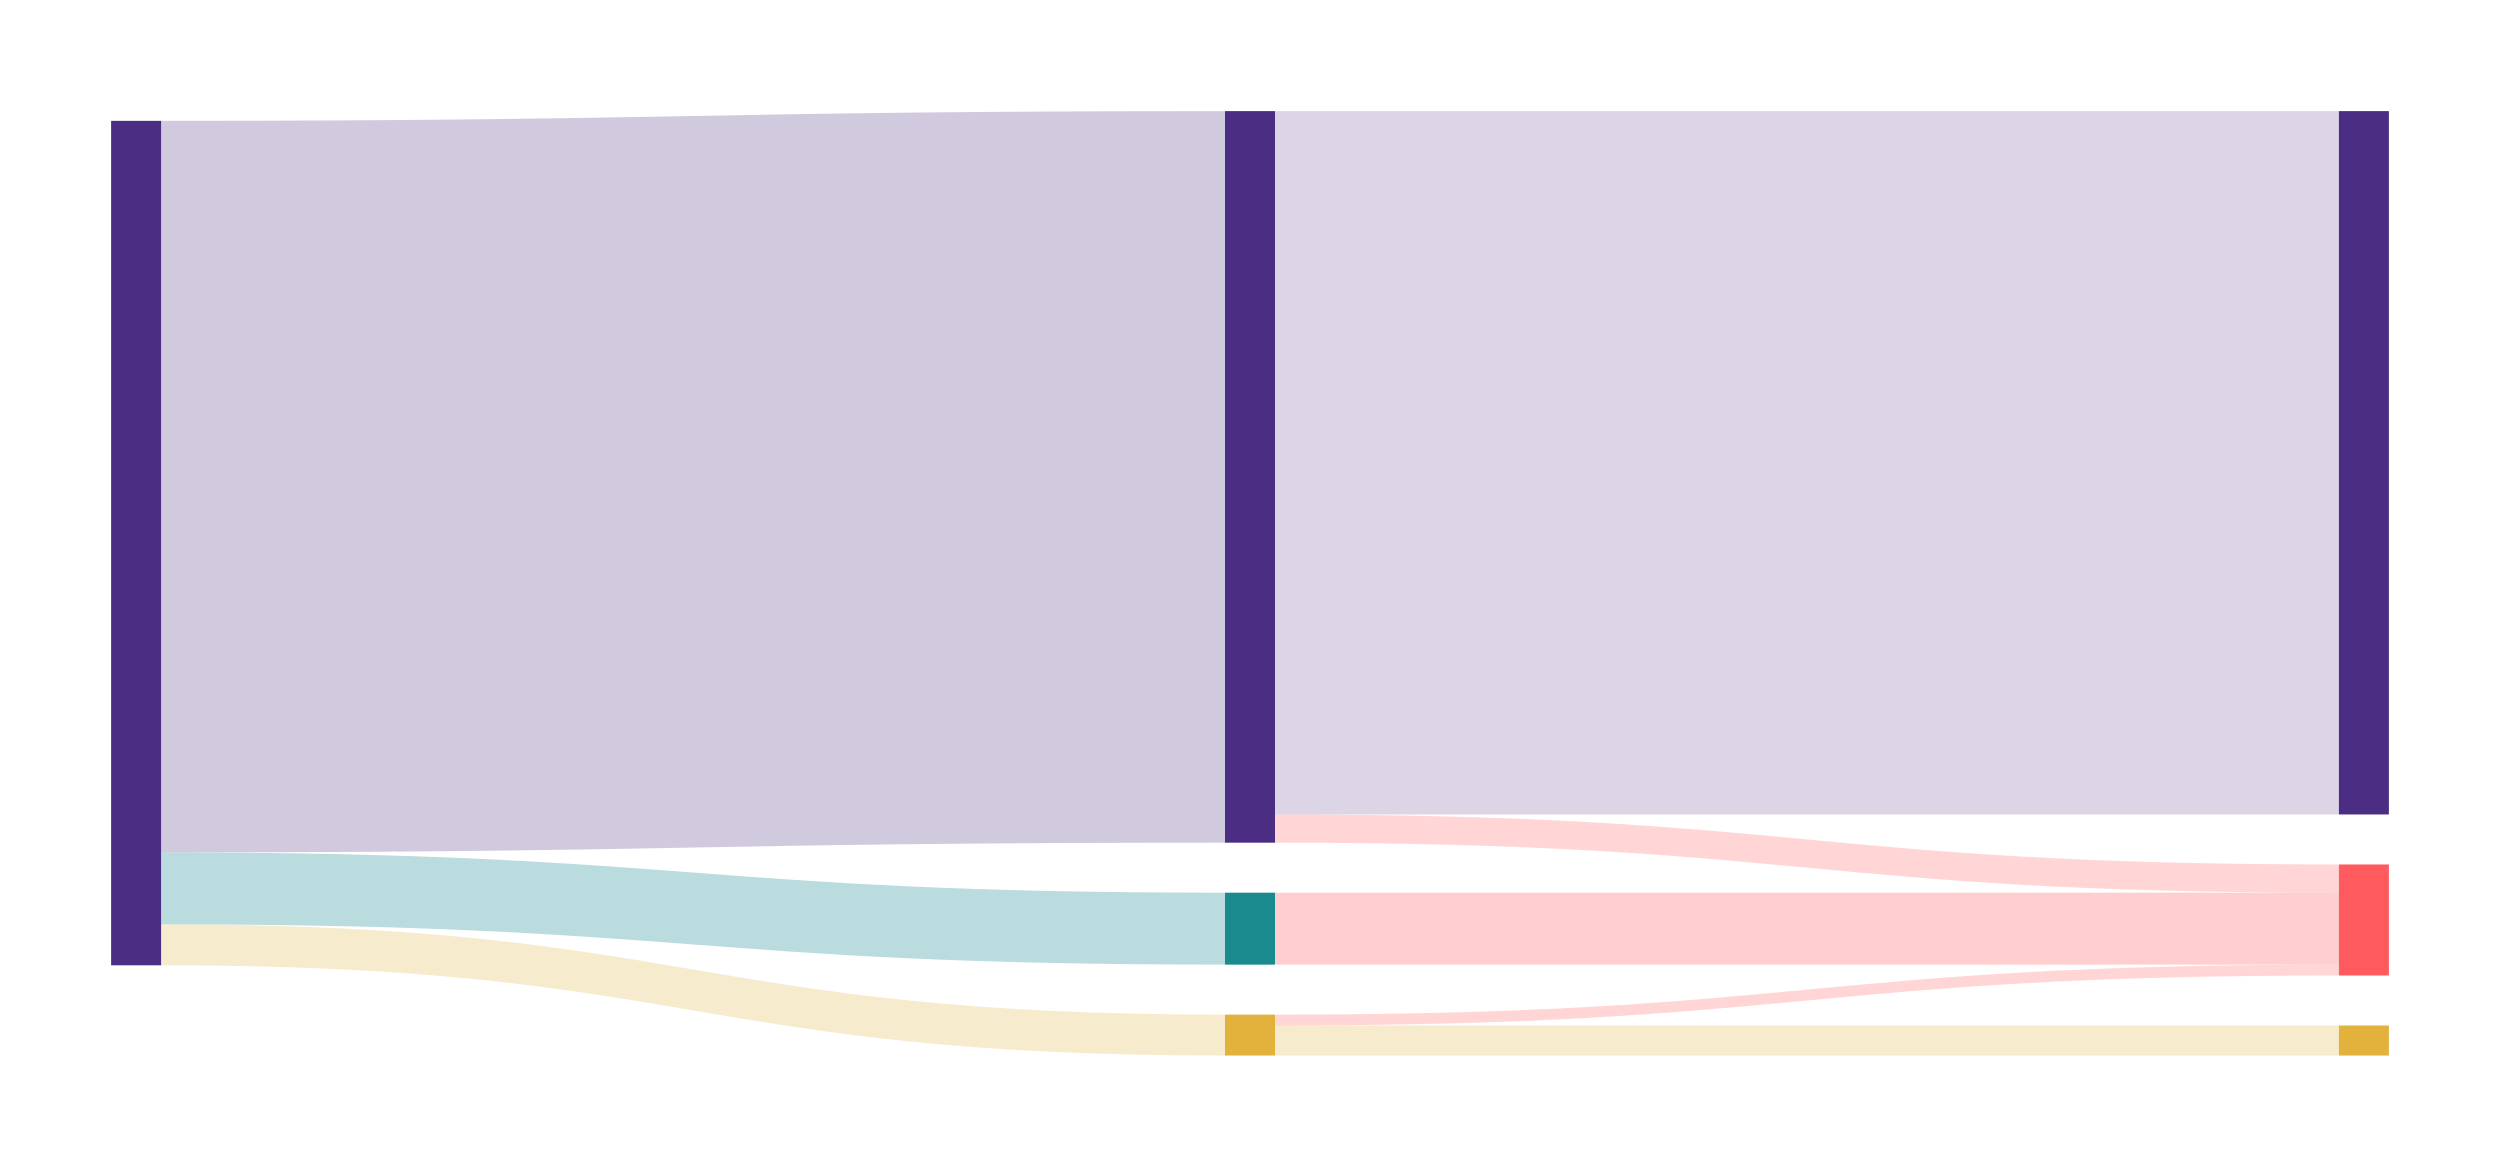
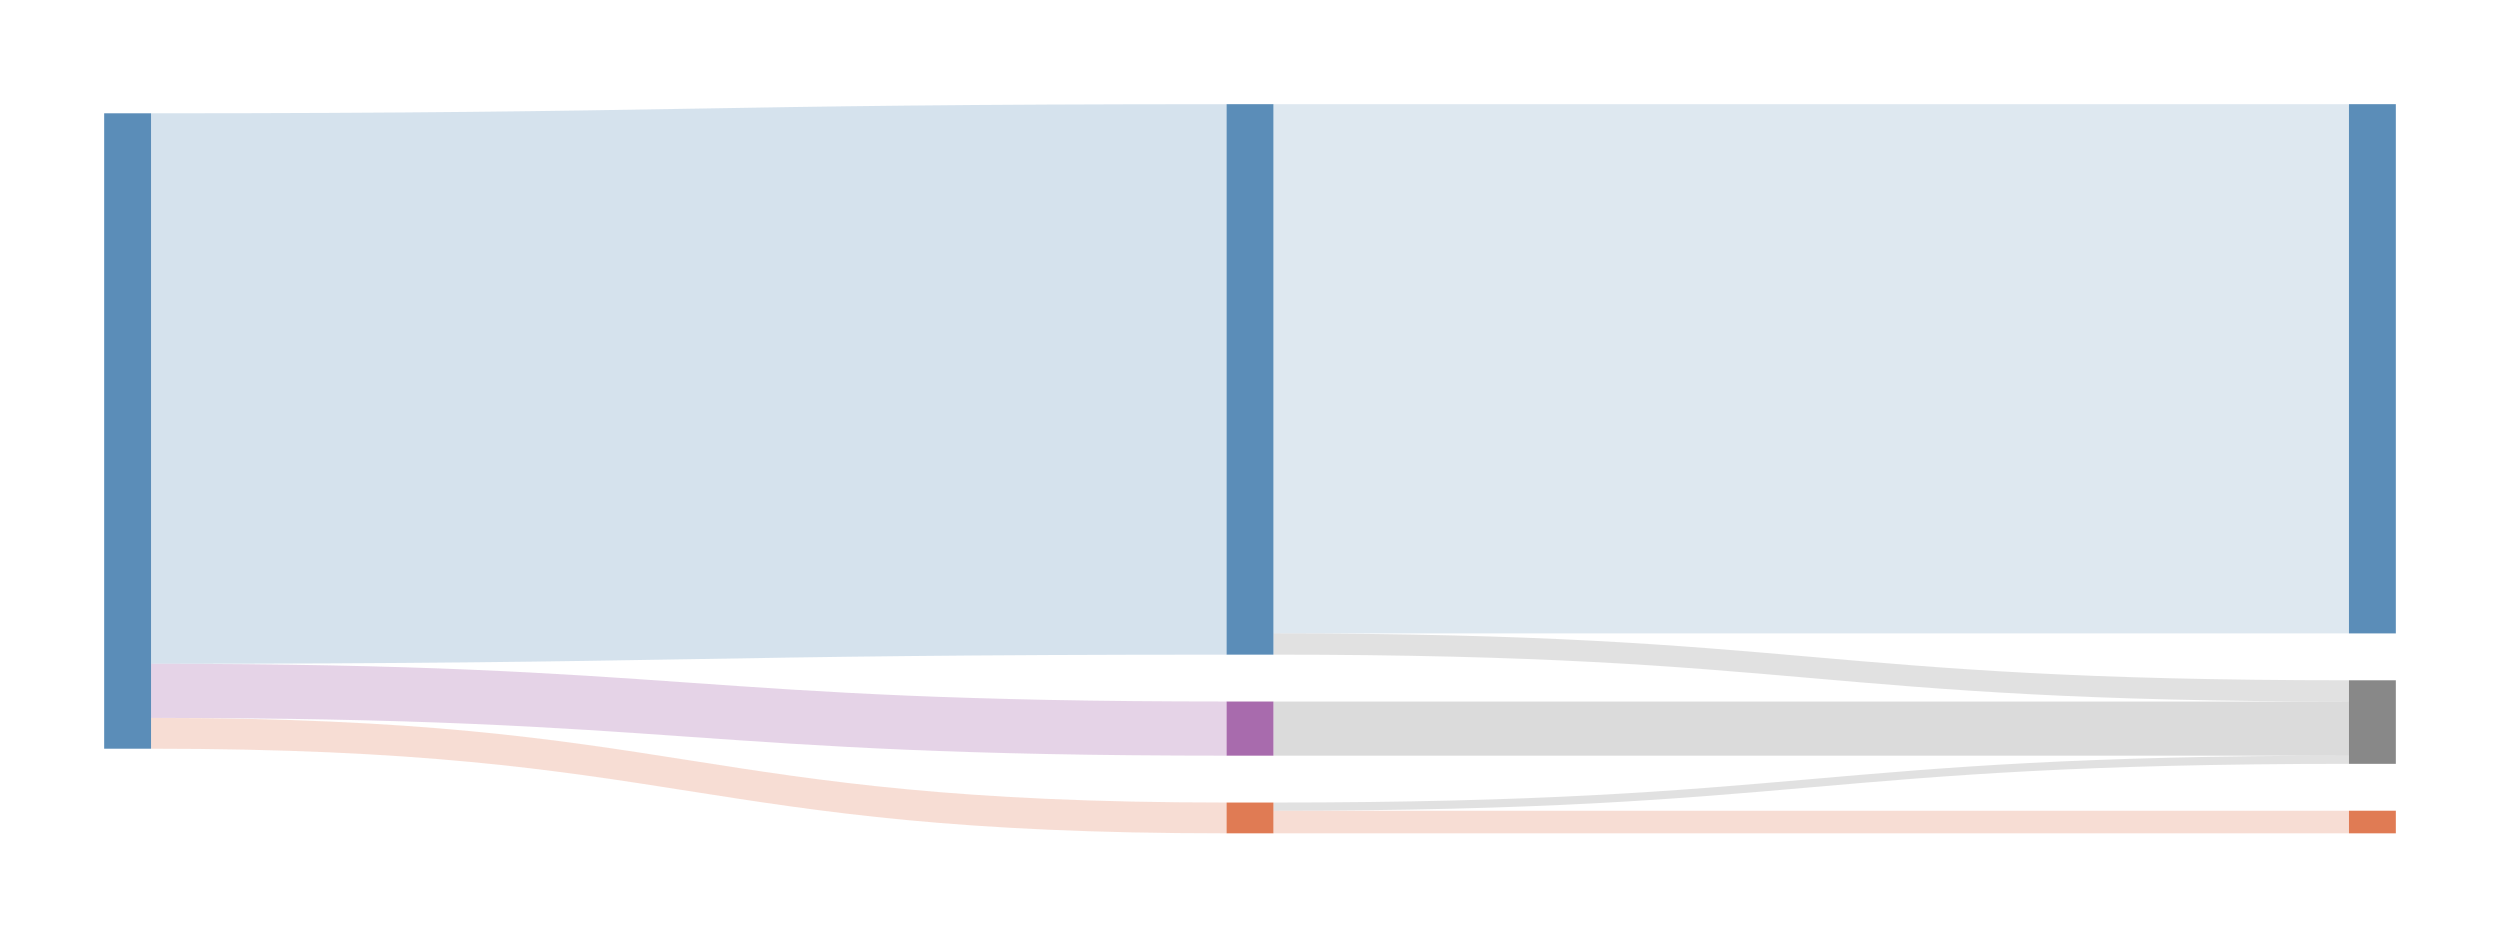
- <svg xmlns="http://www.w3.org/2000/svg" class="main-svg" width="1800" height="840" style="" viewBox="0 0 900 420">
-   <rect x="0" y="0" width="900" height="420" style="fill: rgb(255, 255, 255); fill-opacity: 1;" />
-   <defs id="defs-7e8da8">
+ <svg xmlns="http://www.w3.org/2000/svg" class="main-svg" width="1920" height="720" style="" viewBox="0 0 960 360">
+   <rect x="0" y="0" width="960" height="360" style="fill: rgb(255, 255, 255); fill-opacity: 1;" />
+   <defs id="defs-f8fcc2">
    <g class="clips" />
    <g class="gradients" />
    <g class="patterns" />
  </defs>
  <g class="bglayer" />
  <g class="layer-below">
    <g class="imagelayer" />
    <g class="shapelayer" />
  </g>
  <g class="cartesianlayer" />
  <g class="polarlayer" />
  <g class="smithlayer" />
  <g class="ternarylayer" />
  <g class="geolayer" />
  <g class="funnelarealayer" />
  <g class="pielayer" />
  <g class="iciclelayer" />
  <g class="treemaplayer" />
  <g class="sunburstlayer" />
  <g class="glimages" />
  <g class="sankey" transform="translate(40,40)matrix(1 0 0 1 0 0)" style="box-sizing: content-box; position: absolute; left: 0px; shape-rendering: geometricprecision; pointer-events: none;">
    <g class="sankey-links" style="fill: none;">
-       <path class="sankey-link" d="M18,3.504C209.5,3.504 209.5,-5.684341886080802e-14 401,-5.684341886080802e-14L401,263.364C209.5,263.364 209.5,266.868 18,266.868Z" style="stroke: rgb(68, 68, 68); stroke-opacity: 1; fill: rgb(75, 46, 131); fill-opacity: 0.25; stroke-width: 0; opacity: 1;" />
-       <path class="sankey-link" d="M18,292.771C209.5,292.771 209.5,325.268 401,325.268L401,340C209.5,340 209.5,307.504 18,307.504Z" style="stroke: rgb(68, 68, 68); stroke-opacity: 1; fill: rgb(227, 178, 60); fill-opacity: 0.25; stroke-width: 0; opacity: 1;" />
-       <path class="sankey-link" d="M18,266.868C209.5,266.868 209.5,281.364 401,281.364L401,307.268C209.5,307.268 209.5,292.771 18,292.771Z" style="stroke: rgb(68, 68, 68); stroke-opacity: 1; fill: rgb(27, 138, 143); fill-opacity: 0.3; stroke-width: 0; opacity: 1;" />
-       <path class="sankey-link" d="M419,-5.684341886080802e-14C610.5,-5.684341886080802e-14 610.5,-1.2789769243681803e-13 802,-1.2789769243681803e-13L802,253.205C610.5,253.205 610.5,253.205 419,253.205Z" style="stroke: rgb(68, 68, 68); stroke-opacity: 1; fill: rgb(75, 46, 131); fill-opacity: 0.2; stroke-width: 0; opacity: 1;" />
-       <path class="sankey-link" d="M419,253.205C610.5,253.205 610.5,271.205 802,271.205L802,281.364C610.5,281.364 610.5,263.364 419,263.364Z" style="stroke: rgb(68, 68, 68); stroke-opacity: 1; fill: rgb(255, 90, 94); fill-opacity: 0.25; stroke-width: 0; opacity: 1;" />
-       <path class="sankey-link" d="M419,329.178C610.5,329.178 610.5,329.178 802,329.178L802,340C610.5,340 610.5,340 419,340Z" style="stroke: rgb(68, 68, 68); stroke-opacity: 1; fill: rgb(227, 178, 60); fill-opacity: 0.25; stroke-width: 0; opacity: 1;" />
-       <path class="sankey-link" d="M419,325.268C610.5,325.268 610.5,307.268 802,307.268L802,311.178C610.5,311.178 610.5,329.178 419,329.178Z" style="stroke: rgb(68, 68, 68); stroke-opacity: 1; fill: rgb(255, 90, 94); fill-opacity: 0.25; stroke-width: 0; opacity: 1;" />
-       <path class="sankey-link" d="M419,281.364C610.5,281.364 610.5,281.364 802,281.364L802,307.268C610.5,307.268 610.5,307.268 419,307.268Z" style="stroke: rgb(68, 68, 68); stroke-opacity: 1; fill: rgb(255, 90, 94); fill-opacity: 0.3; stroke-width: 0; opacity: 1;" />
+       <path class="sankey-link" d="M18,3.504C224.5,3.504 224.5,-2.8421709430404007e-13 431,-2.8421709430404007e-13L431,211.384C224.5,211.384 224.5,214.888 18,214.888Z" style="stroke: rgb(68, 68, 68); stroke-opacity: 1; fill: rgb(91, 141, 184); fill-opacity: 0.25; stroke-width: 0; opacity: 1;" />
+       <path class="sankey-link" d="M18,235.679C224.5,235.679 224.5,268.175 431,268.175L431,280C224.5,280 224.5,247.504 18,247.504Z" style="stroke: rgb(68, 68, 68); stroke-opacity: 1; fill: rgb(224, 123, 84); fill-opacity: 0.25; stroke-width: 0; opacity: 1;" />
+       <path class="sankey-link" d="M18,214.888C224.5,214.888 224.5,229.384 431,229.384L431,250.175C224.5,250.175 224.5,235.679 18,235.679Z" style="stroke: rgb(68, 68, 68); stroke-opacity: 1; fill: rgb(168, 107, 173); fill-opacity: 0.3; stroke-width: 0; opacity: 1;" />
+       <path class="sankey-link" d="M449,-2.8421709430404007e-13C655.5,-2.8421709430404007e-13 655.5,4.263256414560601e-14 862,4.263256414560601e-14L862,203.231C655.5,203.231 655.5,203.231 449,203.231Z" style="stroke: rgb(68, 68, 68); stroke-opacity: 1; fill: rgb(91, 141, 184); fill-opacity: 0.2; stroke-width: 0; opacity: 1;" />
+       <path class="sankey-link" d="M449,203.231C655.5,203.231 655.5,221.231 862,221.231L862,229.384C655.5,229.384 655.5,211.384 449,211.384Z" style="stroke: rgb(68, 68, 68); stroke-opacity: 1; fill: rgb(136, 136, 136); fill-opacity: 0.25; stroke-width: 0; opacity: 1;" />
+       <path class="sankey-link" d="M449,271.314C655.5,271.314 655.5,271.314 862,271.314L862,280C655.5,280 655.5,280 449,280Z" style="stroke: rgb(68, 68, 68); stroke-opacity: 1; fill: rgb(224, 123, 84); fill-opacity: 0.25; stroke-width: 0; opacity: 1;" />
+       <path class="sankey-link" d="M449,268.175C655.5,268.175 655.5,250.175 862,250.175L862,253.314C655.5,253.314 655.5,271.314 449,271.314Z" style="stroke: rgb(68, 68, 68); stroke-opacity: 1; fill: rgb(136, 136, 136); fill-opacity: 0.25; stroke-width: 0; opacity: 1;" />
+       <path class="sankey-link" d="M449,229.384C655.5,229.384 655.5,229.384 862,229.384L862,250.175C655.5,250.175 655.5,250.175 449,250.175Z" style="stroke: rgb(68, 68, 68); stroke-opacity: 1; fill: rgb(136, 136, 136); fill-opacity: 0.3; stroke-width: 0; opacity: 1;" />
    </g>
    <g class="sankey-node-set" style="cursor: move;">
      <g class="sankey-node" transform="translate(0.000,3.504)" style="opacity: 1;">
-         <rect class="node-rect" width="18" height="304" style="stroke-width: 0; stroke: rgb(68, 68, 68); stroke-opacity: 1; fill: rgb(75, 46, 131); fill-opacity: 1;" />
-         <text class="node-label" data-notex="1" x="0" y="0" text-anchor="start" transform="translate(21,162.5)" style="cursor: default; font-family: 'CMU Serif', 'Computer Modern', 'Latin Modern Roman', 'Times New Roman', serif; font-size: 30px; fill: rgb(0, 0, 0); fill-opacity: 1; text-shadow: rgb(255, 255, 255) 1px 1px 1px, rgb(255, 255, 255) -1px -1px 1px, rgb(255, 255, 255) 1px -1px 1px, rgb(255, 255, 255) -1px 1px 1px; white-space: pre;" />
+         <rect class="node-rect" width="18" height="244" style="stroke-width: 0; stroke: rgb(68, 68, 68); stroke-opacity: 1; fill: rgb(91, 141, 184); fill-opacity: 1;" />
+         <text class="node-label" data-notex="1" x="0" y="0" text-anchor="start" transform="translate(21,132.5)" style="cursor: default; font-family: 'CMU Serif', 'Computer Modern', 'Latin Modern Roman', 'Times New Roman', serif; font-size: 30px; fill: rgb(0, 0, 0); fill-opacity: 1; text-shadow: rgb(255, 255, 255) 1px 1px 1px, rgb(255, 255, 255) -1px -1px 1px, rgb(255, 255, 255) 1px -1px 1px, rgb(255, 255, 255) -1px 1px 1px; white-space: pre;" />
      </g>
-       <g class="sankey-node" transform="translate(401.000,-0.000)" style="opacity: 1;">
-         <rect class="node-rect" width="18" height="263.364" style="stroke-width: 0; stroke: rgb(68, 68, 68); stroke-opacity: 1; fill: rgb(75, 46, 131); fill-opacity: 1;" />
-         <text class="node-label" data-notex="1" x="0" y="0" text-anchor="start" transform="translate(21,142.1821)" style="cursor: default; font-family: 'CMU Serif', 'Computer Modern', 'Latin Modern Roman', 'Times New Roman', serif; font-size: 30px; fill: rgb(0, 0, 0); fill-opacity: 1; text-shadow: rgb(255, 255, 255) 1px 1px 1px, rgb(255, 255, 255) -1px -1px 1px, rgb(255, 255, 255) 1px -1px 1px, rgb(255, 255, 255) -1px 1px 1px; white-space: pre;" />
+       <g class="sankey-node" transform="translate(431.000,-0.000)" style="opacity: 1;">
+         <rect class="node-rect" width="18" height="211.384" style="stroke-width: 0; stroke: rgb(68, 68, 68); stroke-opacity: 1; fill: rgb(91, 141, 184); fill-opacity: 1;" />
+         <text class="node-label" data-notex="1" x="0" y="0" text-anchor="start" transform="translate(21,116.1922)" style="cursor: default; font-family: 'CMU Serif', 'Computer Modern', 'Latin Modern Roman', 'Times New Roman', serif; font-size: 30px; fill: rgb(0, 0, 0); fill-opacity: 1; text-shadow: rgb(255, 255, 255) 1px 1px 1px, rgb(255, 255, 255) -1px -1px 1px, rgb(255, 255, 255) 1px -1px 1px, rgb(255, 255, 255) -1px 1px 1px; white-space: pre;" />
      </g>
-       <g class="sankey-node" transform="translate(401.000,325.268)" style="opacity: 1;">
-         <rect class="node-rect" width="18" height="14.732" style="stroke-width: 0; stroke: rgb(68, 68, 68); stroke-opacity: 1; fill: rgb(227, 178, 60); fill-opacity: 1;" />
-         <text class="node-label" data-notex="1" x="0" y="0" text-anchor="start" transform="translate(21,17.8661)" style="cursor: default; font-family: 'CMU Serif', 'Computer Modern', 'Latin Modern Roman', 'Times New Roman', serif; font-size: 30px; fill: rgb(0, 0, 0); fill-opacity: 1; text-shadow: rgb(255, 255, 255) 1px 1px 1px, rgb(255, 255, 255) -1px -1px 1px, rgb(255, 255, 255) 1px -1px 1px, rgb(255, 255, 255) -1px 1px 1px; white-space: pre;" />
+       <g class="sankey-node" transform="translate(431.000,268.175)" style="opacity: 1;">
+         <rect class="node-rect" width="18" height="11.825" style="stroke-width: 0; stroke: rgb(68, 68, 68); stroke-opacity: 1; fill: rgb(224, 123, 84); fill-opacity: 1;" />
+         <text class="node-label" data-notex="1" x="0" y="0" text-anchor="start" transform="translate(21,16.41226)" style="cursor: default; font-family: 'CMU Serif', 'Computer Modern', 'Latin Modern Roman', 'Times New Roman', serif; font-size: 30px; fill: rgb(0, 0, 0); fill-opacity: 1; text-shadow: rgb(255, 255, 255) 1px 1px 1px, rgb(255, 255, 255) -1px -1px 1px, rgb(255, 255, 255) 1px -1px 1px, rgb(255, 255, 255) -1px 1px 1px; white-space: pre;" />
      </g>
-       <g class="sankey-node" transform="translate(401.000,281.364)" style="opacity: 1;">
-         <rect class="node-rect" width="18" height="25.904" style="stroke-width: 0; stroke: rgb(68, 68, 68); stroke-opacity: 1; fill: rgb(27, 138, 143); fill-opacity: 1;" />
-         <text class="node-label" data-notex="1" x="0" y="0" text-anchor="start" transform="translate(21,23.45177)" style="cursor: default; font-family: 'CMU Serif', 'Computer Modern', 'Latin Modern Roman', 'Times New Roman', serif; font-size: 30px; fill: rgb(0, 0, 0); fill-opacity: 1; text-shadow: rgb(255, 255, 255) 1px 1px 1px, rgb(255, 255, 255) -1px -1px 1px, rgb(255, 255, 255) 1px -1px 1px, rgb(255, 255, 255) -1px 1px 1px; white-space: pre;" />
+       <g class="sankey-node" transform="translate(431.000,229.384)" style="opacity: 1;">
+         <rect class="node-rect" width="18" height="20.791" style="stroke-width: 0; stroke: rgb(68, 68, 68); stroke-opacity: 1; fill: rgb(168, 107, 173); fill-opacity: 1;" />
+         <text class="node-label" data-notex="1" x="0" y="0" text-anchor="start" transform="translate(21,20.8955)" style="cursor: default; font-family: 'CMU Serif', 'Computer Modern', 'Latin Modern Roman', 'Times New Roman', serif; font-size: 30px; fill: rgb(0, 0, 0); fill-opacity: 1; text-shadow: rgb(255, 255, 255) 1px 1px 1px, rgb(255, 255, 255) -1px -1px 1px, rgb(255, 255, 255) 1px -1px 1px, rgb(255, 255, 255) -1px 1px 1px; white-space: pre;" />
      </g>
-       <g class="sankey-node" transform="translate(802.000,-0.000)" style="opacity: 1;">
-         <rect class="node-rect" width="18" height="253.205" style="stroke-width: 0; stroke: rgb(68, 68, 68); stroke-opacity: 1; fill: rgb(75, 46, 131); fill-opacity: 1;" />
-         <text class="node-label" data-notex="1" x="0" y="0" text-anchor="end" transform="translate(-3,137.1027)" style="cursor: default; font-family: 'CMU Serif', 'Computer Modern', 'Latin Modern Roman', 'Times New Roman', serif; font-size: 30px; fill: rgb(0, 0, 0); fill-opacity: 1; text-shadow: rgb(255, 255, 255) 1px 1px 1px, rgb(255, 255, 255) -1px -1px 1px, rgb(255, 255, 255) 1px -1px 1px, rgb(255, 255, 255) -1px 1px 1px; white-space: pre;" />
+       <g class="sankey-node" transform="translate(862.000,0.000)" style="opacity: 1;">
+         <rect class="node-rect" width="18" height="203.231" style="stroke-width: 0; stroke: rgb(68, 68, 68); stroke-opacity: 1; fill: rgb(91, 141, 184); fill-opacity: 1;" />
+         <text class="node-label" data-notex="1" x="0" y="0" text-anchor="end" transform="translate(-3,112.1153)" style="cursor: default; font-family: 'CMU Serif', 'Computer Modern', 'Latin Modern Roman', 'Times New Roman', serif; font-size: 30px; fill: rgb(0, 0, 0); fill-opacity: 1; text-shadow: rgb(255, 255, 255) 1px 1px 1px, rgb(255, 255, 255) -1px -1px 1px, rgb(255, 255, 255) 1px -1px 1px, rgb(255, 255, 255) -1px 1px 1px; white-space: pre;" />
      </g>
-       <g class="sankey-node" transform="translate(802.000,329.178)" style="opacity: 1;">
-         <rect class="node-rect" width="18" height="10.822" style="stroke-width: 0; stroke: rgb(68, 68, 68); stroke-opacity: 1; fill: rgb(227, 178, 60); fill-opacity: 1;" />
-         <text class="node-label" data-notex="1" x="0" y="0" text-anchor="end" transform="translate(-3,15.91112)" style="cursor: default; font-family: 'CMU Serif', 'Computer Modern', 'Latin Modern Roman', 'Times New Roman', serif; font-size: 30px; fill: rgb(0, 0, 0); fill-opacity: 1; text-shadow: rgb(255, 255, 255) 1px 1px 1px, rgb(255, 255, 255) -1px -1px 1px, rgb(255, 255, 255) 1px -1px 1px, rgb(255, 255, 255) -1px 1px 1px; white-space: pre;" />
+       <g class="sankey-node" transform="translate(862.000,271.314)" style="opacity: 1;">
+         <rect class="node-rect" width="18" height="8.686" style="stroke-width: 0; stroke: rgb(68, 68, 68); stroke-opacity: 1; fill: rgb(224, 123, 84); fill-opacity: 1;" />
+         <text class="node-label" data-notex="1" x="0" y="0" text-anchor="end" transform="translate(-3,14.84313)" style="cursor: default; font-family: 'CMU Serif', 'Computer Modern', 'Latin Modern Roman', 'Times New Roman', serif; font-size: 30px; fill: rgb(0, 0, 0); fill-opacity: 1; text-shadow: rgb(255, 255, 255) 1px 1px 1px, rgb(255, 255, 255) -1px -1px 1px, rgb(255, 255, 255) 1px -1px 1px, rgb(255, 255, 255) -1px 1px 1px; white-space: pre;" />
      </g>
-       <g class="sankey-node" transform="translate(802.000,271.205)" style="opacity: 1;">
-         <rect class="node-rect" width="18" height="39.972" style="stroke-width: 0; stroke: rgb(68, 68, 68); stroke-opacity: 1; fill: rgb(255, 90, 94); fill-opacity: 1;" />
-         <text class="node-label" data-notex="1" x="0" y="0" text-anchor="end" transform="translate(-3,30.48622)" style="cursor: default; font-family: 'CMU Serif', 'Computer Modern', 'Latin Modern Roman', 'Times New Roman', serif; font-size: 30px; fill: rgb(0, 0, 0); fill-opacity: 1; text-shadow: rgb(255, 255, 255) 1px 1px 1px, rgb(255, 255, 255) -1px -1px 1px, rgb(255, 255, 255) 1px -1px 1px, rgb(255, 255, 255) -1px 1px 1px; white-space: pre;" />
+       <g class="sankey-node" transform="translate(862.000,221.231)" style="opacity: 1;">
+         <rect class="node-rect" width="18" height="32.083" style="stroke-width: 0; stroke: rgb(68, 68, 68); stroke-opacity: 1; fill: rgb(136, 136, 136); fill-opacity: 1;" />
+         <text class="node-label" data-notex="1" x="0" y="0" text-anchor="end" transform="translate(-3,26.54157)" style="cursor: default; font-family: 'CMU Serif', 'Computer Modern', 'Latin Modern Roman', 'Times New Roman', serif; font-size: 30px; fill: rgb(0, 0, 0); fill-opacity: 1; text-shadow: rgb(255, 255, 255) 1px 1px 1px, rgb(255, 255, 255) -1px -1px 1px, rgb(255, 255, 255) 1px -1px 1px, rgb(255, 255, 255) -1px 1px 1px; white-space: pre;" />
      </g>
    </g>
  </g>
-   <defs id="topdefs-7e8da8">
+   <defs id="topdefs-f8fcc2">
    <g class="clips" />
  </defs>
  <g class="layer-above">
    <g class="imagelayer" />
    <g class="shapelayer" />
  </g>
  <g class="infolayer">
    <g class="g-gtitle" />
    <g class="first-render" />
  </g>
</svg>
